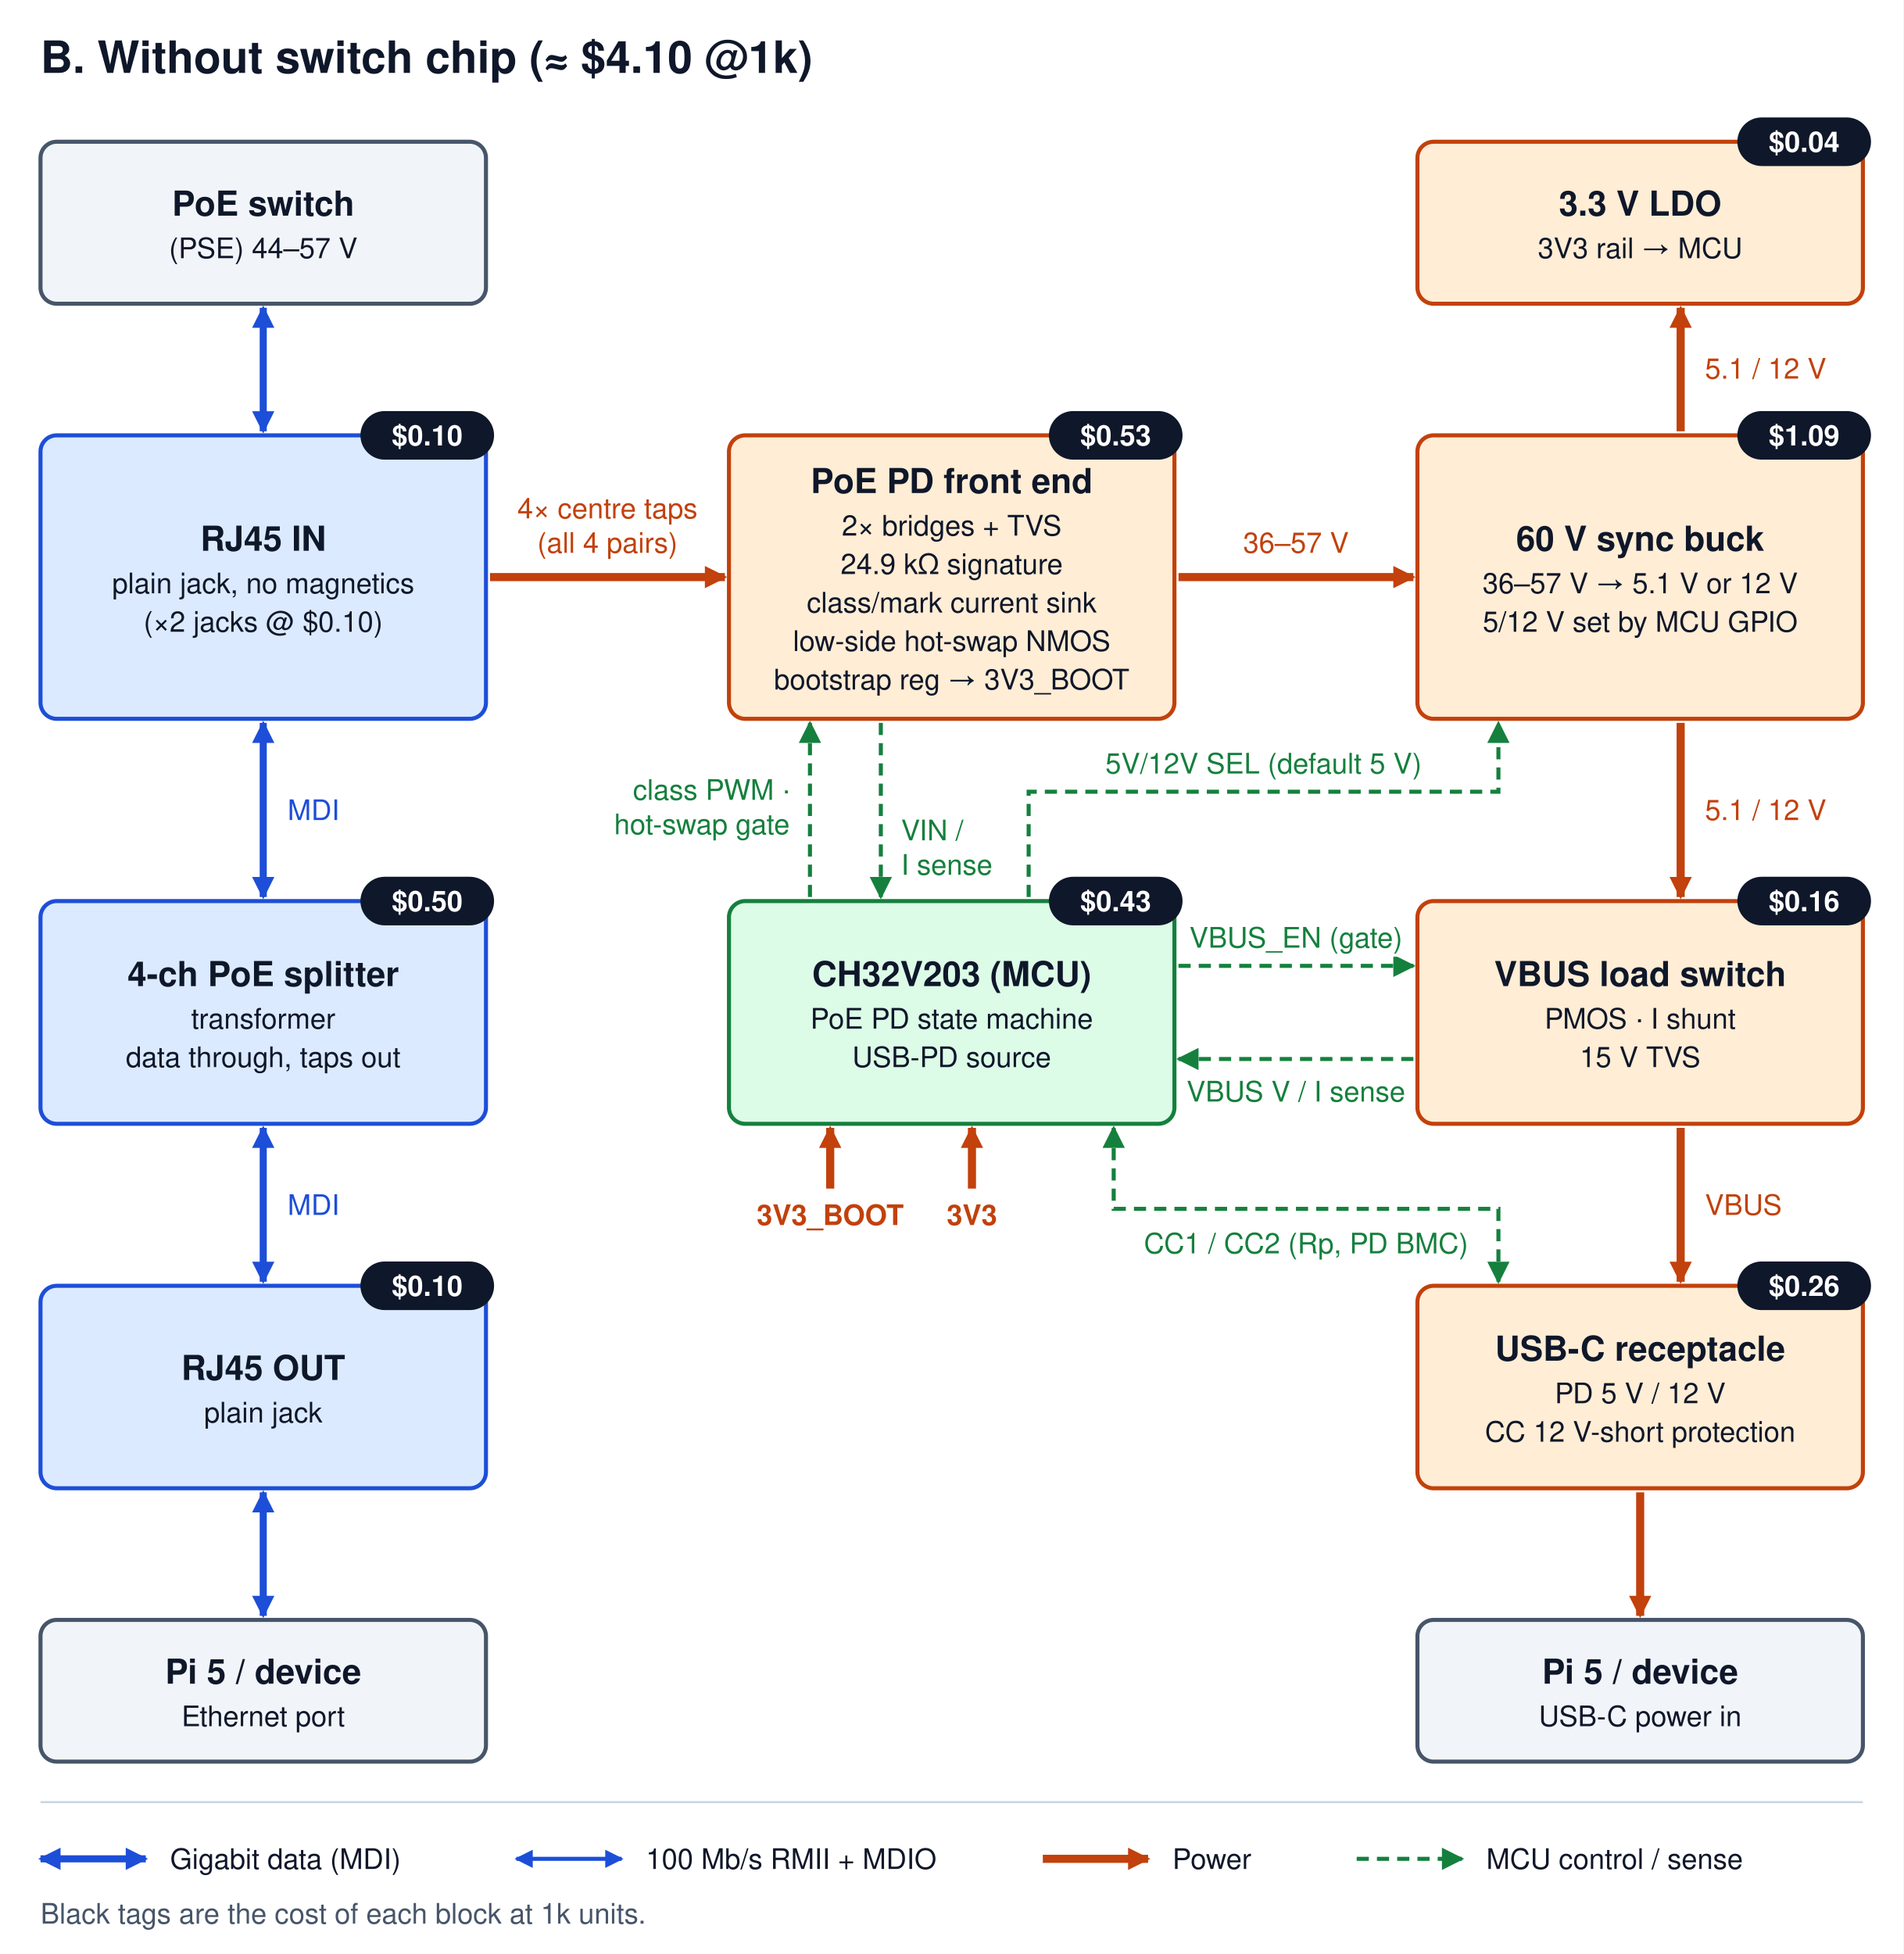
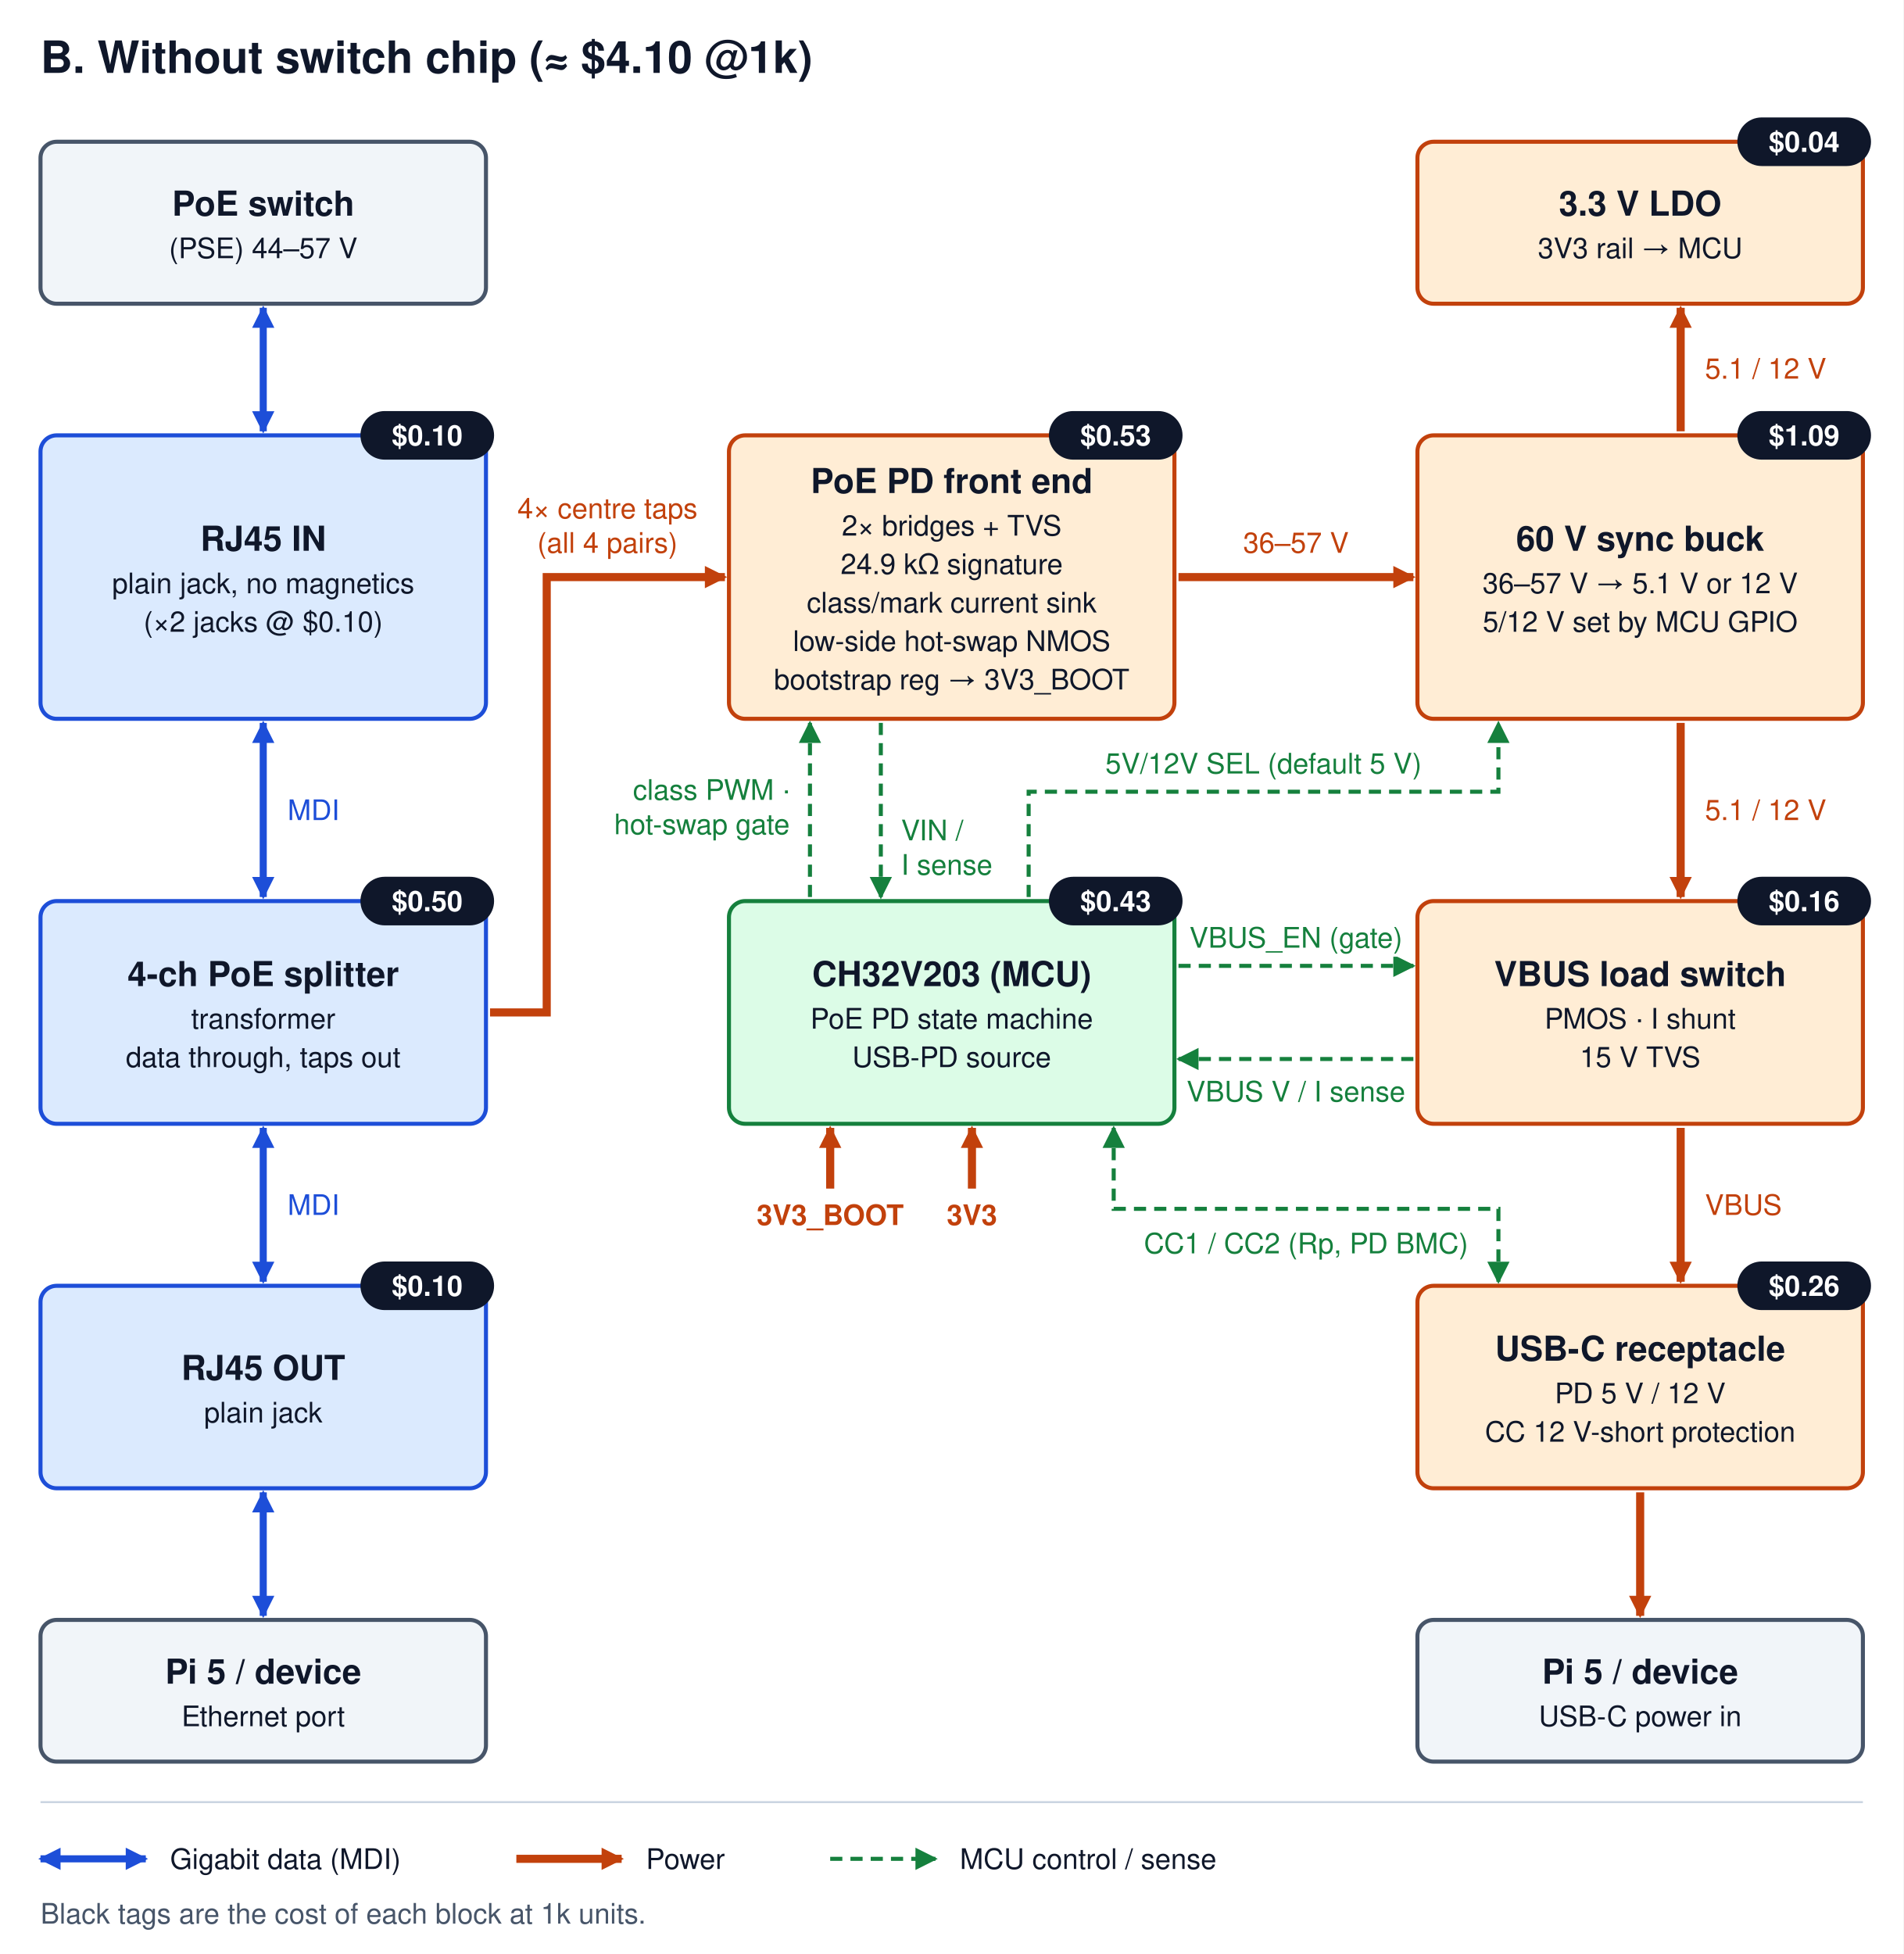
<svg xmlns="http://www.w3.org/2000/svg" viewBox="0 0 940 965" width="940" height="965" font-family="Helvetica, Arial, sans-serif">
  <defs>
    <marker id="adata" viewBox="0 0 10 10" refX="9" refY="5" markerUnits="userSpaceOnUse" markerWidth="11" markerHeight="11" orient="auto-start-reverse">
      <path d="M0,0 L10,5 L0,10 z" fill="#1d4ed8" />
    </marker>
    <marker id="armii" viewBox="0 0 10 10" refX="9" refY="5" markerUnits="userSpaceOnUse" markerWidth="9" markerHeight="9" orient="auto-start-reverse">
      <path d="M0,0 L10,5 L0,10 z" fill="#1d4ed8" />
    </marker>
    <marker id="apwr" viewBox="0 0 10 10" refX="9" refY="5" markerUnits="userSpaceOnUse" markerWidth="11" markerHeight="11" orient="auto-start-reverse">
      <path d="M0,0 L10,5 L0,10 z" fill="#c2410c" />
    </marker>
    <marker id="actl" viewBox="0 0 10 10" refX="9" refY="5" markerUnits="userSpaceOnUse" markerWidth="11" markerHeight="11" orient="auto-start-reverse">
      <path d="M0,0 L10,5 L0,10 z" fill="#15803d" />
    </marker>
  </defs>
  <rect width="940" height="965" fill="#ffffff" />
  <text x="20" y="36" font-size="22" fill="#0f172a" text-anchor="start" font-weight="700">B. Without switch chip (≈ $4.10 @1k)</text>
  <rect x="20" y="70" width="220" height="80" rx="8" fill="#f1f5f9" stroke="#475569" stroke-width="2" />
  <text x="130" y="106.5" font-size="17" fill="#0f172a" text-anchor="middle" font-weight="700">PoE switch</text>
  <text x="130" y="127.5" font-size="14" fill="#0f172a" text-anchor="middle" font-weight="400">(PSE) 44–57 V</text>
  <rect x="20" y="215" width="220" height="140" rx="8" fill="#dbeafe" stroke="#1d4ed8" stroke-width="2" />
  <text x="130" y="272" font-size="17" fill="#0f172a" text-anchor="middle" font-weight="700">RJ45 IN</text>
  <text x="130" y="293" font-size="14" fill="#0f172a" text-anchor="middle" font-weight="400">plain jack, no magnetics</text>
  <text x="130" y="312" font-size="14" fill="#0f172a" text-anchor="middle" font-weight="400">(×2 jacks @ $0.10)</text>
  <rect x="178" y="203" width="66" height="24" rx="12" fill="#0f172a" />
  <text x="211" y="220" font-size="14" fill="#ffffff" text-anchor="middle" font-weight="700">$0.10</text>
  <rect x="20" y="445" width="220" height="110" rx="8" fill="#dbeafe" stroke="#1d4ed8" stroke-width="2" />
  <text x="130" y="487" font-size="17" fill="#0f172a" text-anchor="middle" font-weight="700">4-ch PoE splitter</text>
  <text x="130" y="508" font-size="14" fill="#0f172a" text-anchor="middle" font-weight="400">transformer</text>
  <text x="130" y="527" font-size="14" fill="#0f172a" text-anchor="middle" font-weight="400">data through, taps out</text>
  <rect x="178" y="433" width="66" height="24" rx="12" fill="#0f172a" />
  <text x="211" y="450" font-size="14" fill="#ffffff" text-anchor="middle" font-weight="700">$0.50</text>
  <rect x="20" y="635" width="220" height="100" rx="8" fill="#dbeafe" stroke="#1d4ed8" stroke-width="2" />
  <text x="130" y="681.5" font-size="17" fill="#0f172a" text-anchor="middle" font-weight="700">RJ45 OUT</text>
  <text x="130" y="702.5" font-size="14" fill="#0f172a" text-anchor="middle" font-weight="400">plain jack</text>
  <rect x="178" y="623" width="66" height="24" rx="12" fill="#0f172a" />
  <text x="211" y="640" font-size="14" fill="#ffffff" text-anchor="middle" font-weight="700">$0.10</text>
  <rect x="20" y="800" width="220" height="70" rx="8" fill="#f1f5f9" stroke="#475569" stroke-width="2" />
  <text x="130" y="831.5" font-size="17" fill="#0f172a" text-anchor="middle" font-weight="700">Pi 5 / device</text>
  <text x="130" y="852.5" font-size="14" fill="#0f172a" text-anchor="middle" font-weight="400">Ethernet port</text>
  <rect x="360" y="215" width="220" height="140" rx="8" fill="#ffedd5" stroke="#c2410c" stroke-width="2" />
  <text x="470" y="243.5" font-size="17" fill="#0f172a" text-anchor="middle" font-weight="700">PoE PD front end</text>
  <text x="470" y="264.5" font-size="14" fill="#0f172a" text-anchor="middle" font-weight="400">2× bridges + TVS</text>
  <text x="470" y="283.5" font-size="14" fill="#0f172a" text-anchor="middle" font-weight="400">24.9 kΩ signature</text>
  <text x="470" y="302.5" font-size="14" fill="#0f172a" text-anchor="middle" font-weight="400">class/mark current sink</text>
  <text x="470" y="321.5" font-size="14" fill="#0f172a" text-anchor="middle" font-weight="400">low-side hot-swap NMOS</text>
  <text x="470" y="340.5" font-size="14" fill="#0f172a" text-anchor="middle" font-weight="400">bootstrap reg → 3V3_BOOT</text>
  <rect x="518" y="203" width="66" height="24" rx="12" fill="#0f172a" />
  <text x="551" y="220" font-size="14" fill="#ffffff" text-anchor="middle" font-weight="700">$0.53</text>
  <rect x="360" y="445" width="220" height="110" rx="8" fill="#dcfce7" stroke="#15803d" stroke-width="2" />
  <text x="470" y="487" font-size="17" fill="#0f172a" text-anchor="middle" font-weight="700">CH32V203 (MCU)</text>
  <text x="470" y="508" font-size="14" fill="#0f172a" text-anchor="middle" font-weight="400">PoE PD state machine</text>
  <text x="470" y="527" font-size="14" fill="#0f172a" text-anchor="middle" font-weight="400">USB-PD source</text>
  <rect x="518" y="433" width="66" height="24" rx="12" fill="#0f172a" />
  <text x="551" y="450" font-size="14" fill="#ffffff" text-anchor="middle" font-weight="700">$0.43</text>
  <rect x="700" y="70" width="220" height="80" rx="8" fill="#ffedd5" stroke="#c2410c" stroke-width="2" />
  <text x="810" y="106.5" font-size="17" fill="#0f172a" text-anchor="middle" font-weight="700">3.3 V LDO</text>
  <text x="810" y="127.5" font-size="14" fill="#0f172a" text-anchor="middle" font-weight="400">3V3 rail → MCU</text>
  <rect x="858" y="58" width="66" height="24" rx="12" fill="#0f172a" />
  <text x="891" y="75" font-size="14" fill="#ffffff" text-anchor="middle" font-weight="700">$0.04</text>
  <rect x="700" y="215" width="220" height="140" rx="8" fill="#ffedd5" stroke="#c2410c" stroke-width="2" />
  <text x="810" y="272" font-size="17" fill="#0f172a" text-anchor="middle" font-weight="700">60 V sync buck</text>
  <text x="810" y="293" font-size="14" fill="#0f172a" text-anchor="middle" font-weight="400">36–57 V → 5.1 V or 12 V</text>
  <text x="810" y="312" font-size="14" fill="#0f172a" text-anchor="middle" font-weight="400">5/12 V set by MCU GPIO</text>
  <rect x="858" y="203" width="66" height="24" rx="12" fill="#0f172a" />
  <text x="891" y="220" font-size="14" fill="#ffffff" text-anchor="middle" font-weight="700">$1.09</text>
  <rect x="700" y="445" width="220" height="110" rx="8" fill="#ffedd5" stroke="#c2410c" stroke-width="2" />
  <text x="810" y="487" font-size="17" fill="#0f172a" text-anchor="middle" font-weight="700">VBUS load switch</text>
  <text x="810" y="508" font-size="14" fill="#0f172a" text-anchor="middle" font-weight="400">PMOS · I shunt</text>
  <text x="810" y="527" font-size="14" fill="#0f172a" text-anchor="middle" font-weight="400">15 V TVS</text>
  <rect x="858" y="433" width="66" height="24" rx="12" fill="#0f172a" />
  <text x="891" y="450" font-size="14" fill="#ffffff" text-anchor="middle" font-weight="700">$0.16</text>
  <rect x="700" y="635" width="220" height="100" rx="8" fill="#ffedd5" stroke="#c2410c" stroke-width="2" />
  <text x="810" y="672" font-size="17" fill="#0f172a" text-anchor="middle" font-weight="700">USB-C receptacle</text>
  <text x="810" y="693" font-size="14" fill="#0f172a" text-anchor="middle" font-weight="400">PD 5 V / 12 V</text>
  <text x="810" y="712" font-size="14" fill="#0f172a" text-anchor="middle" font-weight="400">CC 12 V-short protection</text>
  <rect x="858" y="623" width="66" height="24" rx="12" fill="#0f172a" />
  <text x="891" y="640" font-size="14" fill="#ffffff" text-anchor="middle" font-weight="700">$0.26</text>
  <rect x="700" y="800" width="220" height="70" rx="8" fill="#f1f5f9" stroke="#475569" stroke-width="2" />
  <text x="810" y="831.5" font-size="17" fill="#0f172a" text-anchor="middle" font-weight="700">Pi 5 / device</text>
  <text x="810" y="852.5" font-size="14" fill="#0f172a" text-anchor="middle" font-weight="400">USB-C power in</text>
  <path d="M130,152 L130,213" fill="none" stroke="#1d4ed8" stroke-width="3.5" marker-start="url(#adata)" marker-end="url(#adata)" />
  <path d="M130,357 L130,443" fill="none" stroke="#1d4ed8" stroke-width="3.5" marker-start="url(#adata)" marker-end="url(#adata)" />
  <rect x="138" y="391.5" width="29.84" height="18" fill="#ffffff" opacity="0.92" />
  <text x="142" y="405" font-size="14" fill="#1d4ed8" text-anchor="start" font-weight="400">MDI</text>
  <path d="M130,557 L130,633" fill="none" stroke="#1d4ed8" stroke-width="3.5" marker-start="url(#adata)" marker-end="url(#adata)" />
  <rect x="138" y="586.5" width="29.84" height="18" fill="#ffffff" opacity="0.92" />
  <text x="142" y="600" font-size="14" fill="#1d4ed8" text-anchor="start" font-weight="400">MDI</text>
  <path d="M130,737 L130,798" fill="none" stroke="#1d4ed8" stroke-width="3.5" marker-start="url(#adata)" marker-end="url(#adata)" />
-   <path d="M242,285 L358,285" fill="none" stroke="#c2410c" stroke-width="4" marker-end="url(#apwr)" />
+   <path d="M242,500 L270,500 L270,285 L358,285" fill="none" stroke="#c2410c" stroke-width="4" marker-end="url(#apwr)" />
  <rect x="245.04" y="242.5" width="109.92" height="18" fill="#ffffff" opacity="0.92" />
  <text x="300" y="256" font-size="14" fill="#c2410c" text-anchor="middle" font-weight="400">4× centre taps</text>
  <rect x="248.68" y="259.5" width="102.64" height="18" fill="#ffffff" opacity="0.92" />
  <text x="300" y="273" font-size="14" fill="#c2410c" text-anchor="middle" font-weight="400">(all 4 pairs)</text>
  <path d="M582,285 L698,285" fill="none" stroke="#c2410c" stroke-width="4" marker-end="url(#apwr)" />
  <rect x="610.52" y="259.5" width="58.96" height="18" fill="#ffffff" opacity="0.92" />
  <text x="640" y="273" font-size="14" fill="#c2410c" text-anchor="middle" font-weight="400">36–57 V</text>
  <path d="M830,213 L830,152" fill="none" stroke="#c2410c" stroke-width="4" marker-end="url(#apwr)" />
  <rect x="838" y="173.5" width="80.8" height="18" fill="#ffffff" opacity="0.92" />
  <text x="842" y="187" font-size="14" fill="#c2410c" text-anchor="start" font-weight="400">5.1 / 12 V</text>
  <path d="M830,357 L830,443" fill="none" stroke="#c2410c" stroke-width="4" marker-end="url(#apwr)" />
  <rect x="838" y="391.5" width="80.8" height="18" fill="#ffffff" opacity="0.92" />
  <text x="842" y="405" font-size="14" fill="#c2410c" text-anchor="start" font-weight="400">5.1 / 12 V</text>
  <path d="M830,557 L830,633" fill="none" stroke="#c2410c" stroke-width="4" marker-end="url(#apwr)" />
  <rect x="838" y="586.5" width="37.12" height="18" fill="#ffffff" opacity="0.92" />
  <text x="842" y="600" font-size="14" fill="#c2410c" text-anchor="start" font-weight="400">VBUS</text>
  <path d="M810,737 L810,798" fill="none" stroke="#c2410c" stroke-width="4" marker-end="url(#apwr)" />
  <path d="M410,587 L410,557" fill="none" stroke="#c2410c" stroke-width="4" marker-end="url(#apwr)" />
  <rect x="376.88" y="591.5" width="66.24" height="18" fill="#ffffff" opacity="0.92" />
  <text x="410" y="605" font-size="14" fill="#c2410c" text-anchor="middle" font-weight="700">3V3_BOOT</text>
  <path d="M480,587 L480,557" fill="none" stroke="#c2410c" stroke-width="4" marker-end="url(#apwr)" />
  <rect x="465.08" y="591.5" width="29.84" height="18" fill="#ffffff" opacity="0.92" />
  <text x="480" y="605" font-size="14" fill="#c2410c" text-anchor="middle" font-weight="700">3V3</text>
  <path d="M400,443 L400,357" fill="none" stroke="#15803d" stroke-width="2" stroke-dasharray="6 4" marker-end="url(#actl)" />
  <rect x="305.92" y="381.5" width="88.08" height="18" fill="#ffffff" opacity="0.92" />
  <text x="390" y="395" font-size="14" fill="#15803d" text-anchor="end" font-weight="400">class PWM ·</text>
  <rect x="291.36" y="398.5" width="102.64" height="18" fill="#ffffff" opacity="0.92" />
  <text x="390" y="412" font-size="14" fill="#15803d" text-anchor="end" font-weight="400">hot-swap gate</text>
  <path d="M435,357 L435,443" fill="none" stroke="#15803d" stroke-width="2" stroke-dasharray="6 4" marker-end="url(#actl)" />
  <rect x="441" y="401.5" width="44.4" height="18" fill="#ffffff" opacity="0.92" />
  <text x="445" y="415" font-size="14" fill="#15803d" text-anchor="start" font-weight="400">VIN /</text>
  <rect x="441" y="418.5" width="58.96" height="18" fill="#ffffff" opacity="0.92" />
  <text x="445" y="432" font-size="14" fill="#15803d" text-anchor="start" font-weight="400">I sense</text>
  <path d="M508,443 L508,391 L740,391 L740,357" fill="none" stroke="#15803d" stroke-width="2" stroke-dasharray="6 4" marker-end="url(#actl)" />
  <rect x="532.64" y="368.5" width="182.72" height="18" fill="#ffffff" opacity="0.92" />
  <text x="624" y="382" font-size="14" fill="#15803d" text-anchor="middle" font-weight="400">5V/12V SEL (default 5 V)</text>
  <path d="M582,477 L698,477" fill="none" stroke="#15803d" stroke-width="2" stroke-dasharray="6 4" marker-end="url(#actl)" />
  <rect x="585.04" y="454.5" width="109.92" height="18" fill="#ffffff" opacity="0.92" />
  <text x="640" y="468" font-size="14" fill="#15803d" text-anchor="middle" font-weight="400">VBUS_EN (gate)</text>
  <path d="M698,523 L582,523" fill="none" stroke="#15803d" stroke-width="2" stroke-dasharray="6 4" marker-end="url(#actl)" />
  <text x="640" y="544" font-size="14" fill="#15803d" text-anchor="middle" font-weight="400">VBUS V / I sense</text>
  <path d="M550,557 L550,597 L740,597 L740,633" fill="none" stroke="#15803d" stroke-width="2" stroke-dasharray="6 4" marker-start="url(#actl)" marker-end="url(#actl)" />
  <rect x="560.92" y="605.5" width="168.16" height="18" fill="#ffffff" opacity="0.92" />
  <text x="645" y="619" font-size="14" fill="#15803d" text-anchor="middle" font-weight="400">CC1 / CC2 (Rp, PD BMC)</text>
  <line x1="20" y1="890" x2="920" y2="890" stroke="#cbd5e1" stroke-width="1" />
  <path d="M20,918 L72,918" fill="none" stroke="#1d4ed8" stroke-width="3.5" marker-start="url(#adata)" marker-end="url(#adata)" />
  <text x="84" y="923" font-size="14" fill="#0f172a" text-anchor="start" font-weight="400">Gigabit data (MDI)</text>
-   <path d="M255,918 L307,918" fill="none" stroke="#1d4ed8" stroke-width="2" marker-start="url(#armii)" marker-end="url(#armii)" />
-   <text x="319" y="923" font-size="14" fill="#0f172a" text-anchor="start" font-weight="400">100 Mb/s RMII + MDIO</text>
-   <path d="M515,918 L567,918" fill="none" stroke="#c2410c" stroke-width="4" marker-end="url(#apwr)" />
-   <text x="579" y="923" font-size="14" fill="#0f172a" text-anchor="start" font-weight="400">Power</text>
-   <path d="M670,918 L722,918" fill="none" stroke="#15803d" stroke-width="2" stroke-dasharray="6 4" marker-end="url(#actl)" />
-   <text x="734" y="923" font-size="14" fill="#0f172a" text-anchor="start" font-weight="400">MCU control / sense</text>
+   <path d="M255,918 L307,918" fill="none" stroke="#c2410c" stroke-width="4" marker-end="url(#apwr)" />
+   <text x="319" y="923" font-size="14" fill="#0f172a" text-anchor="start" font-weight="400">Power</text>
+   <path d="M410,918 L462,918" fill="none" stroke="#15803d" stroke-width="2" stroke-dasharray="6 4" marker-end="url(#actl)" />
+   <text x="474" y="923" font-size="14" fill="#0f172a" text-anchor="start" font-weight="400">MCU control / sense</text>
  <text x="20" y="950" font-size="14" fill="#475569" text-anchor="start" font-weight="400">Black tags are the cost of each block at 1k units.</text>
</svg>
